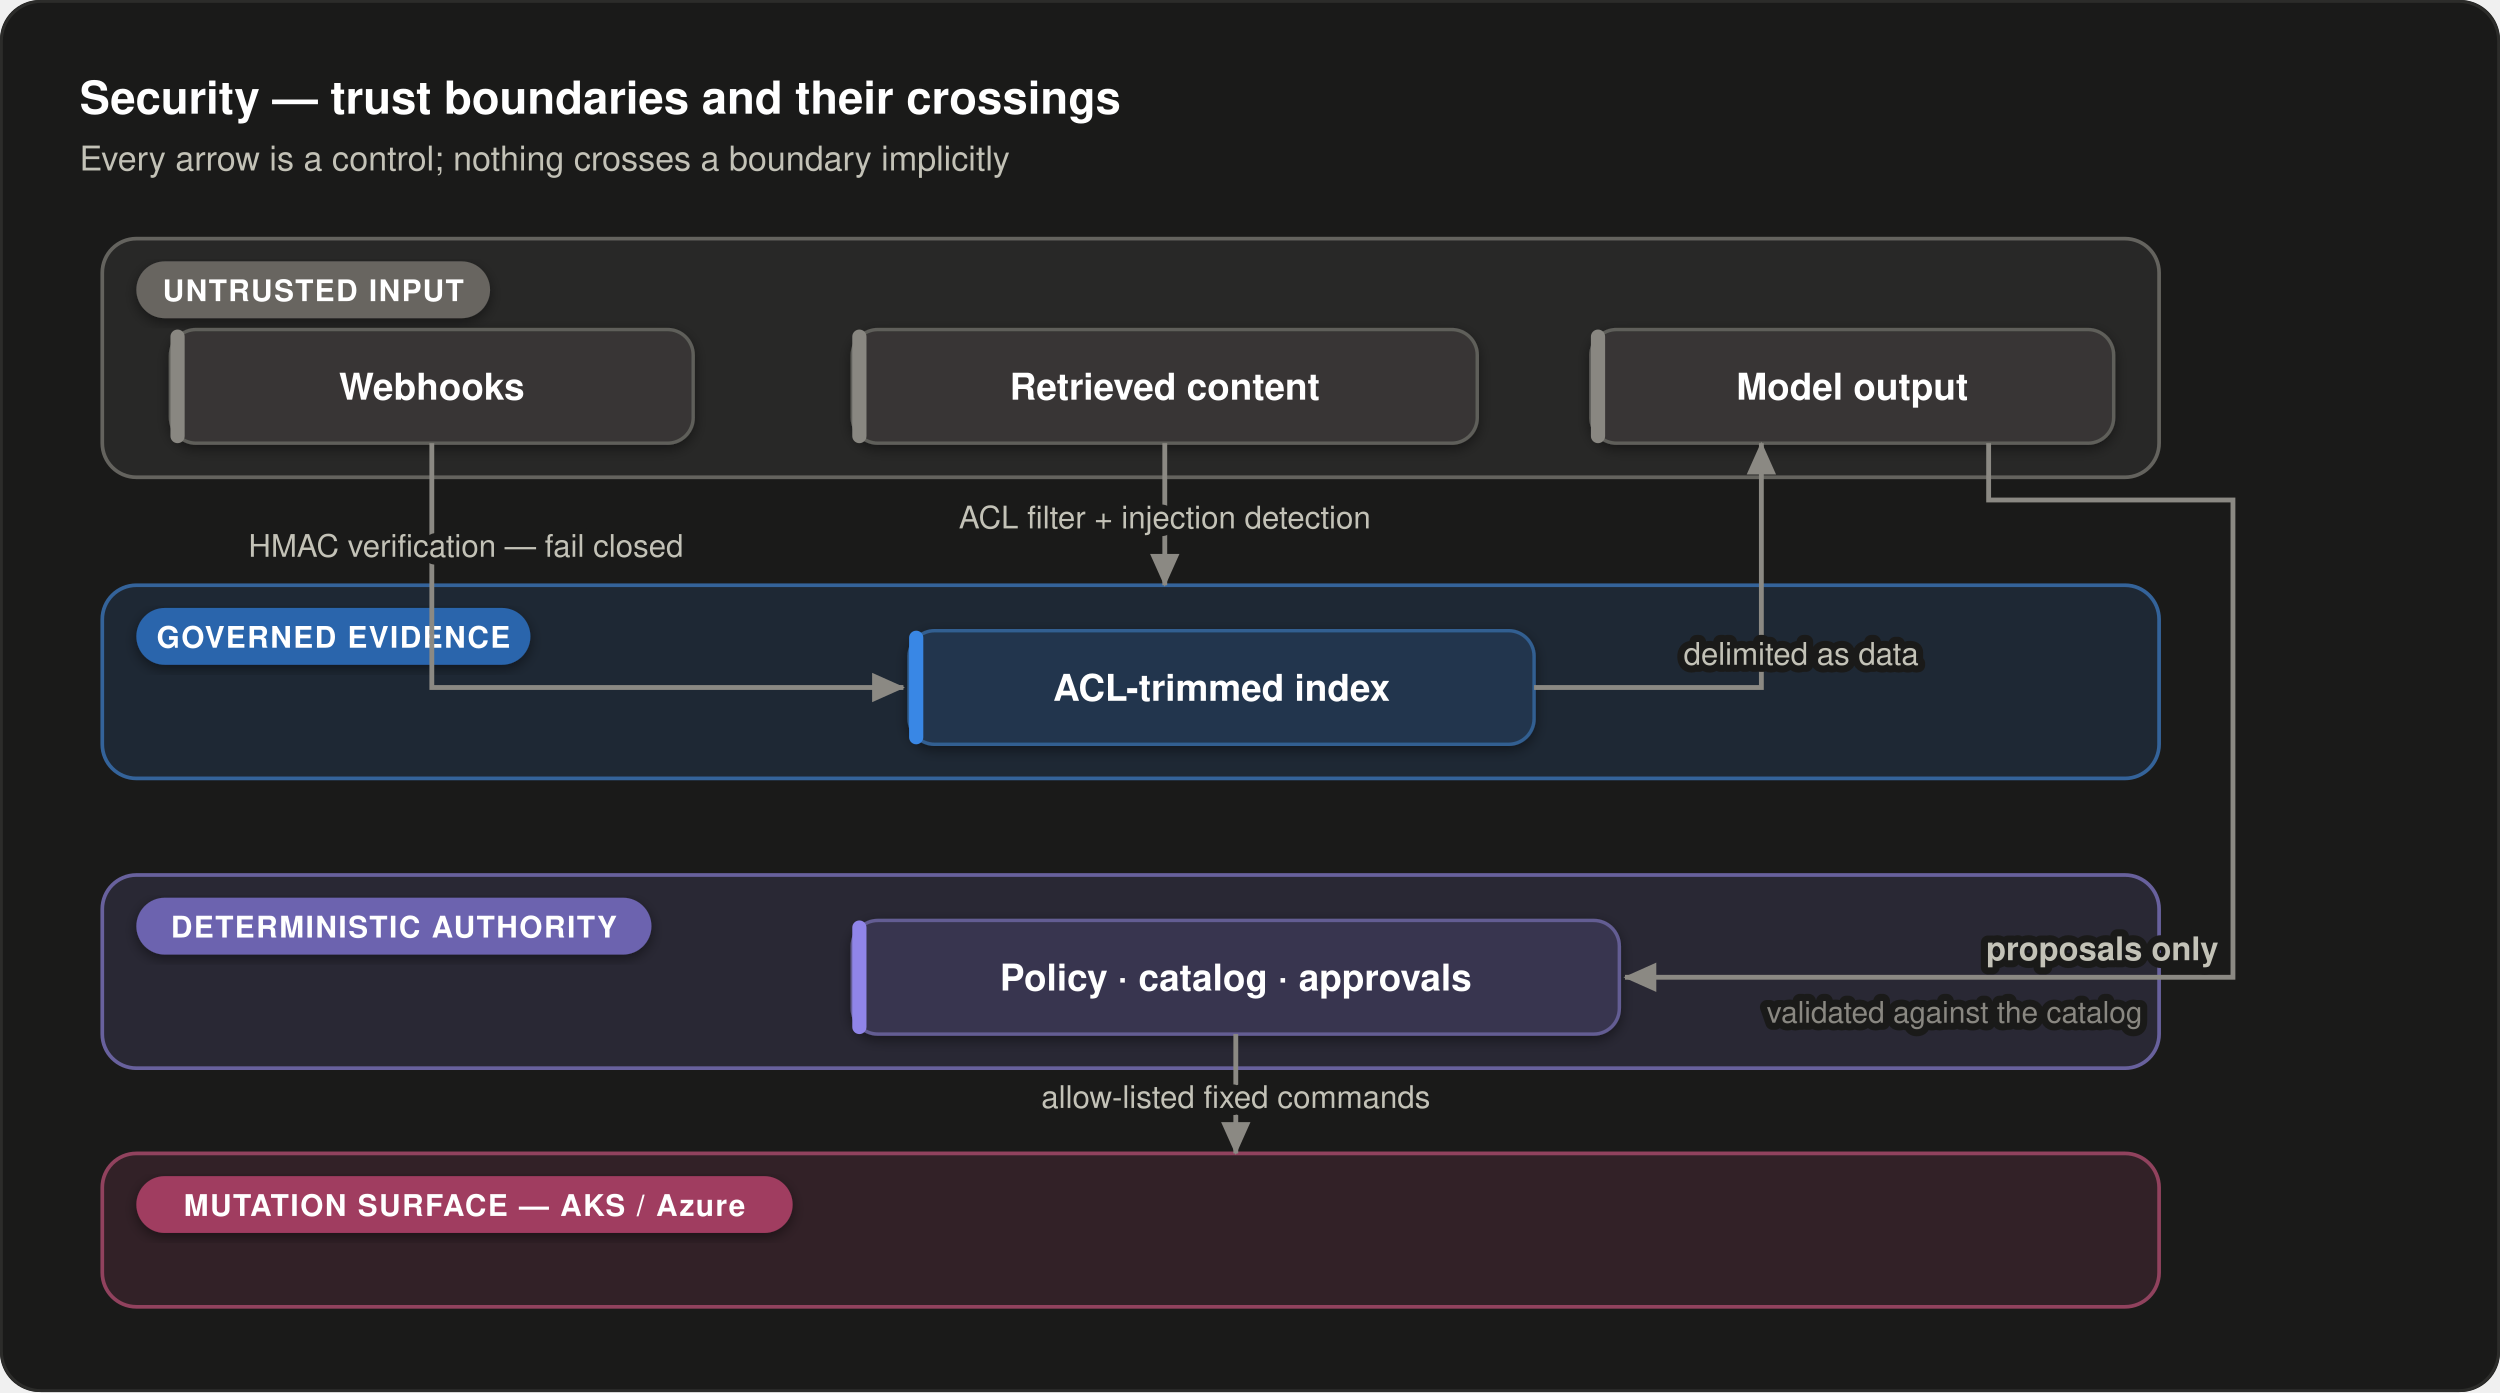
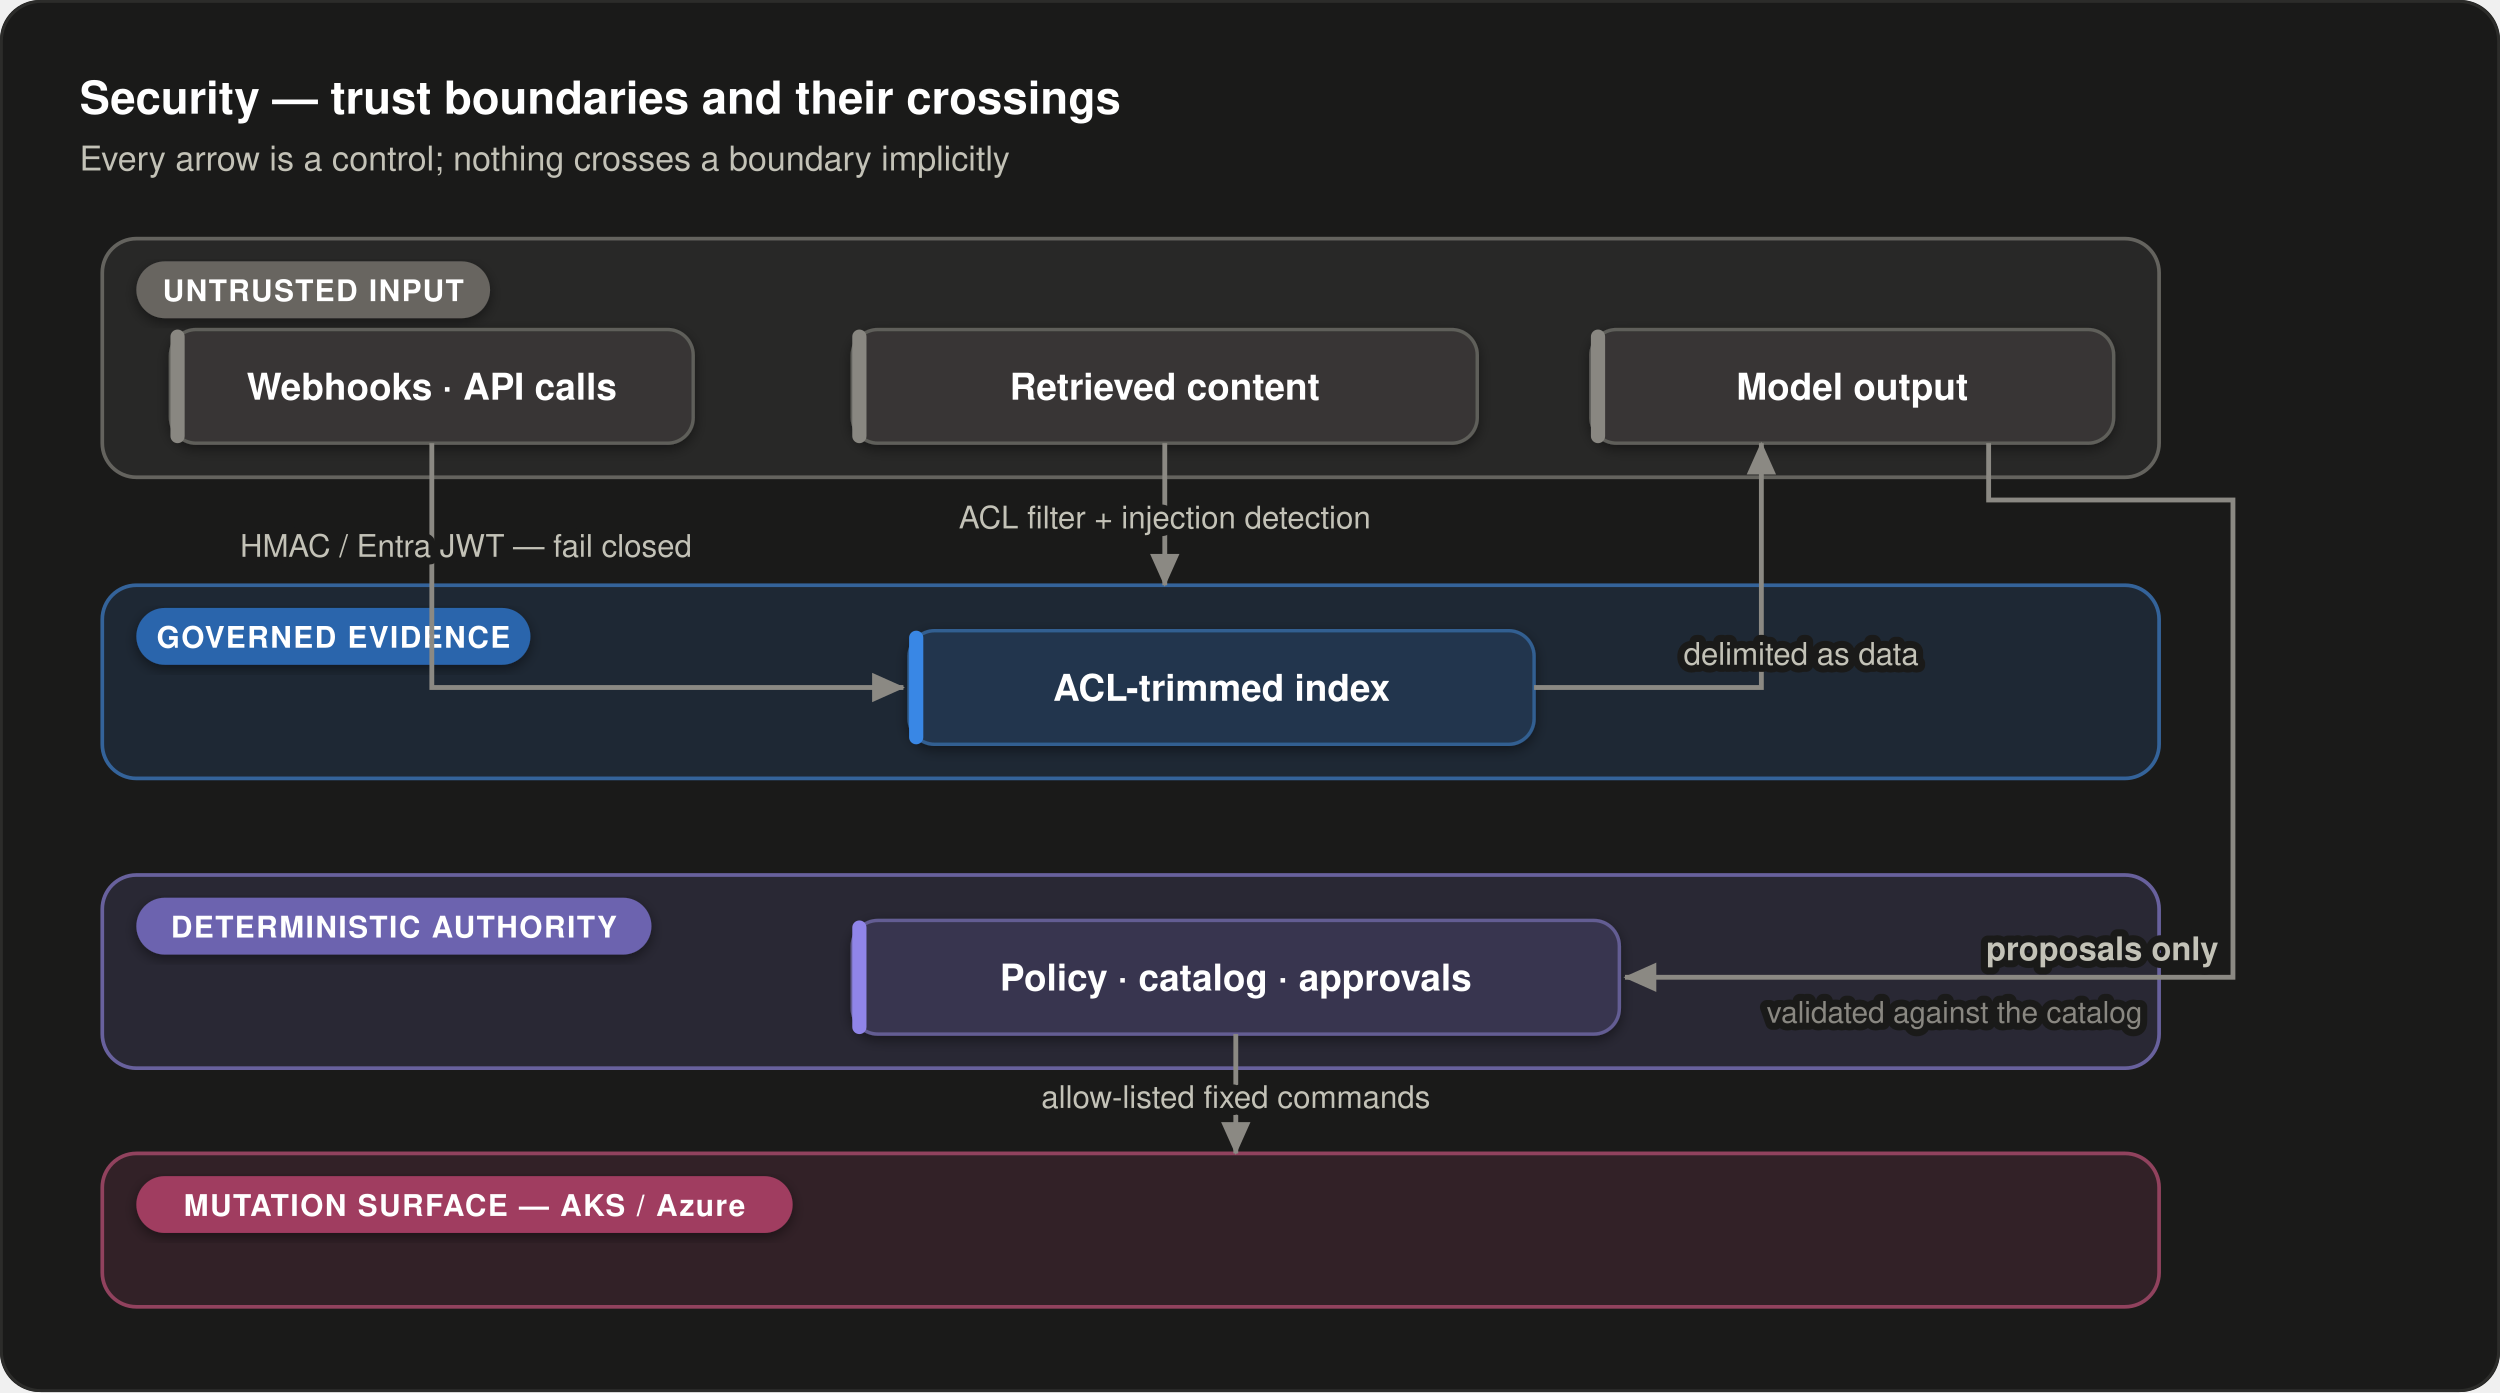
<svg xmlns="http://www.w3.org/2000/svg" viewBox="0 0 880 490" font-family="system-ui, -apple-system, 'Segoe UI', Helvetica, Arial, sans-serif" role="img" aria-label="Trust boundaries: each crossing has a named control; model output is proposals only">
  <defs>
    <filter id="soft-dark" x="-12%" y="-12%" width="124%" height="130%">
      <feDropShadow dx="0" dy="1.5" stdDeviation="2.2" flood-color="#000000" flood-opacity="0.45" />
    </filter>
    <marker id="arrow-dark" viewBox="0 0 10 10" refX="8.6" refY="5" markerWidth="8" markerHeight="8" orient="auto-start-reverse">
      <path d="M 0.5 1.2 L 9 5 L 0.5 8.8 z" fill="#8b8983" />
    </marker>
    <marker id="arrow-good-dark" viewBox="0 0 10 10" refX="8.6" refY="5" markerWidth="8" markerHeight="8" orient="auto-start-reverse">
      <path d="M 0.5 1.2 L 9 5 L 0.5 8.8 z" fill="#0ca30c" />
    </marker>
    <marker id="arrow-bad-dark" viewBox="0 0 10 10" refX="8.6" refY="5" markerWidth="8" markerHeight="8" orient="auto-start-reverse">
      <path d="M 0.5 1.2 L 9 5 L 0.5 8.8 z" fill="#e66767" />
    </marker>
    <marker id="arrow-warn-dark" viewBox="0 0 10 10" refX="8.6" refY="5" markerWidth="8" markerHeight="8" orient="auto-start-reverse">
      <path d="M 0.5 1.2 L 9 5 L 0.5 8.8 z" fill="#ec835a" />
    </marker>
  </defs>
  <rect x="0" y="0" width="880" height="490" rx="14" fill="#1a1a19" />
  <rect x="0.5" y="0.5" width="879" height="489" rx="14" fill="none" stroke="#2c2c2a" stroke-width="1" />
  <text x="28" y="40" font-size="16" text-anchor="start" fill="#ffffff" font-weight="700">Security — trust boundaries and their crossings</text>
  <text x="28" y="60" font-size="12" text-anchor="start" fill="#c3c2b7" font-weight="normal">Every arrow is a control; nothing crosses a boundary implicitly</text>
  <rect x="36" y="84" width="724" height="84" rx="12" fill="#282827" stroke="#64635e" stroke-width="1.3" />
  <rect x="48" y="92" width="124.5" height="20" rx="10" fill="#676561" filter="url(#soft-dark)" />
  <text x="110.25" y="106" font-size="10.5" text-anchor="middle" fill="#ffffff" font-weight="700" letter-spacing="0.05em">UNTRUSTED INPUT</text>
  <rect x="60" y="116" width="184" height="40" rx="9" fill="#373634" stroke="#5f5e5a" stroke-width="1.2" filter="url(#soft-dark)" />
  <rect x="60" y="116" width="5" height="40" rx="2.5" fill="#898781" />
-   <text x="152.0" y="140.68" font-size="13" text-anchor="middle" fill="#ffffff" font-weight="600">Webhooks</text>
+   <text x="152.0" y="140.68" font-size="13" text-anchor="middle" fill="#ffffff" font-weight="600">Webhooks · API calls</text>
  <rect x="300" y="116" width="220" height="40" rx="9" fill="#373634" stroke="#5f5e5a" stroke-width="1.2" filter="url(#soft-dark)" />
  <rect x="300" y="116" width="5" height="40" rx="2.5" fill="#898781" />
  <text x="410.0" y="140.68" font-size="13" text-anchor="middle" fill="#ffffff" font-weight="600">Retrieved content</text>
  <rect x="560" y="116" width="184" height="40" rx="9" fill="#373634" stroke="#5f5e5a" stroke-width="1.2" filter="url(#soft-dark)" />
  <rect x="560" y="116" width="5" height="40" rx="2.5" fill="#898781" />
  <text x="652.0" y="140.68" font-size="13" text-anchor="middle" fill="#ffffff" font-weight="600">Model output</text>
  <rect x="36" y="206" width="724" height="68" rx="12" fill="#1e2834" stroke="#34639a" stroke-width="1.3" />
  <rect x="48" y="214" width="138.7" height="20" rx="10" fill="#2b65ac" filter="url(#soft-dark)" />
  <text x="117.35" y="228" font-size="10.5" text-anchor="middle" fill="#ffffff" font-weight="700" letter-spacing="0.05em">GOVERNED EVIDENCE</text>
  <rect x="320" y="222" width="220" height="40" rx="9" fill="#22364e" stroke="#335e91" stroke-width="1.2" filter="url(#soft-dark)" />
  <rect x="320" y="222" width="5" height="40" rx="2.5" fill="#3987e5" />
  <text x="430.0" y="246.68" font-size="13" text-anchor="middle" fill="#ffffff" font-weight="600">ACL-trimmed index</text>
  <rect x="36" y="308" width="724" height="68" rx="12" fill="#292834" stroke="#68619d" stroke-width="1.3" />
  <rect x="48" y="316" width="181.3" height="20" rx="10" fill="#6c64af" filter="url(#soft-dark)" />
  <text x="138.65" y="330" font-size="10.5" text-anchor="middle" fill="#ffffff" font-weight="700" letter-spacing="0.05em">DETERMINISTIC AUTHORITY</text>
  <rect x="300" y="324" width="270" height="40" rx="9" fill="#39364f" stroke="#635d93" stroke-width="1.2" filter="url(#soft-dark)" />
  <rect x="300" y="324" width="5" height="40" rx="2.5" fill="#9085e9" />
  <text x="435.0" y="348.68" font-size="13" text-anchor="middle" fill="#ffffff" font-weight="600">Policy · catalog · approvals</text>
  <rect x="36" y="406" width="724" height="54" rx="12" fill="#322127" stroke="#91425e" stroke-width="1.3" />
  <rect x="48" y="414" width="231.0" height="20" rx="10" fill="#a03d61" filter="url(#soft-dark)" />
  <text x="163.5" y="428" font-size="10.5" text-anchor="middle" fill="#ffffff" font-weight="700" letter-spacing="0.05em">MUTATION SURFACE — AKS / Azure</text>
  <path d="M 152 156 L 152 242 L 318 242" fill="none" stroke="#8b8983" stroke-width="1.7" marker-end="url(#arrow-dark)" />
-   <text x="164" y="196" font-size="11" text-anchor="middle" fill="#c3c2b7" font-weight="normal" paint-order="stroke" stroke="#1a1a19" stroke-width="5" stroke-linejoin="round">HMAC verification — fail closed</text>
+   <text x="164" y="196" font-size="11" text-anchor="middle" fill="#c3c2b7" font-weight="normal" paint-order="stroke" stroke="#1a1a19" stroke-width="5" stroke-linejoin="round">HMAC / Entra JWT — fail closed</text>
  <path d="M 410 156 L 410 206" fill="none" stroke="#8b8983" stroke-width="1.7" marker-end="url(#arrow-dark)" />
  <text x="410" y="186" font-size="11" text-anchor="middle" fill="#c3c2b7" font-weight="normal" paint-order="stroke" stroke="#1a1a19" stroke-width="5" stroke-linejoin="round">ACL filter + injection detection</text>
  <path d="M 540 242 L 620 242 L 620 156" fill="none" stroke="#8b8983" stroke-width="1.7" marker-end="url(#arrow-dark)" />
  <text x="634" y="234" font-size="11" text-anchor="middle" fill="#c3c2b7" font-weight="normal" paint-order="stroke" stroke="#1a1a19" stroke-width="5" stroke-linejoin="round">delimited as data</text>
  <path d="M 700 156 L 700 176 L 786 176 L 786 344 L 572 344" fill="none" stroke="#8b8983" stroke-width="1.7" marker-end="url(#arrow-dark)" />
  <text x="740" y="338" font-size="11.5" text-anchor="middle" fill="#c3c2b7" font-weight="600" paint-order="stroke" stroke="#1a1a19" stroke-width="5" stroke-linejoin="round">proposals only</text>
  <text x="688" y="360" font-size="10.5" text-anchor="middle" fill="#898781" font-weight="normal" paint-order="stroke" stroke="#1a1a19" stroke-width="5" stroke-linejoin="round">validated against the catalog</text>
  <path d="M 435 364 L 435 406" fill="none" stroke="#8b8983" stroke-width="1.7" marker-end="url(#arrow-dark)" />
  <text x="435" y="390" font-size="11" text-anchor="middle" fill="#c3c2b7" font-weight="normal" paint-order="stroke" stroke="#1a1a19" stroke-width="5" stroke-linejoin="round">allow-listed fixed commands</text>
</svg>
